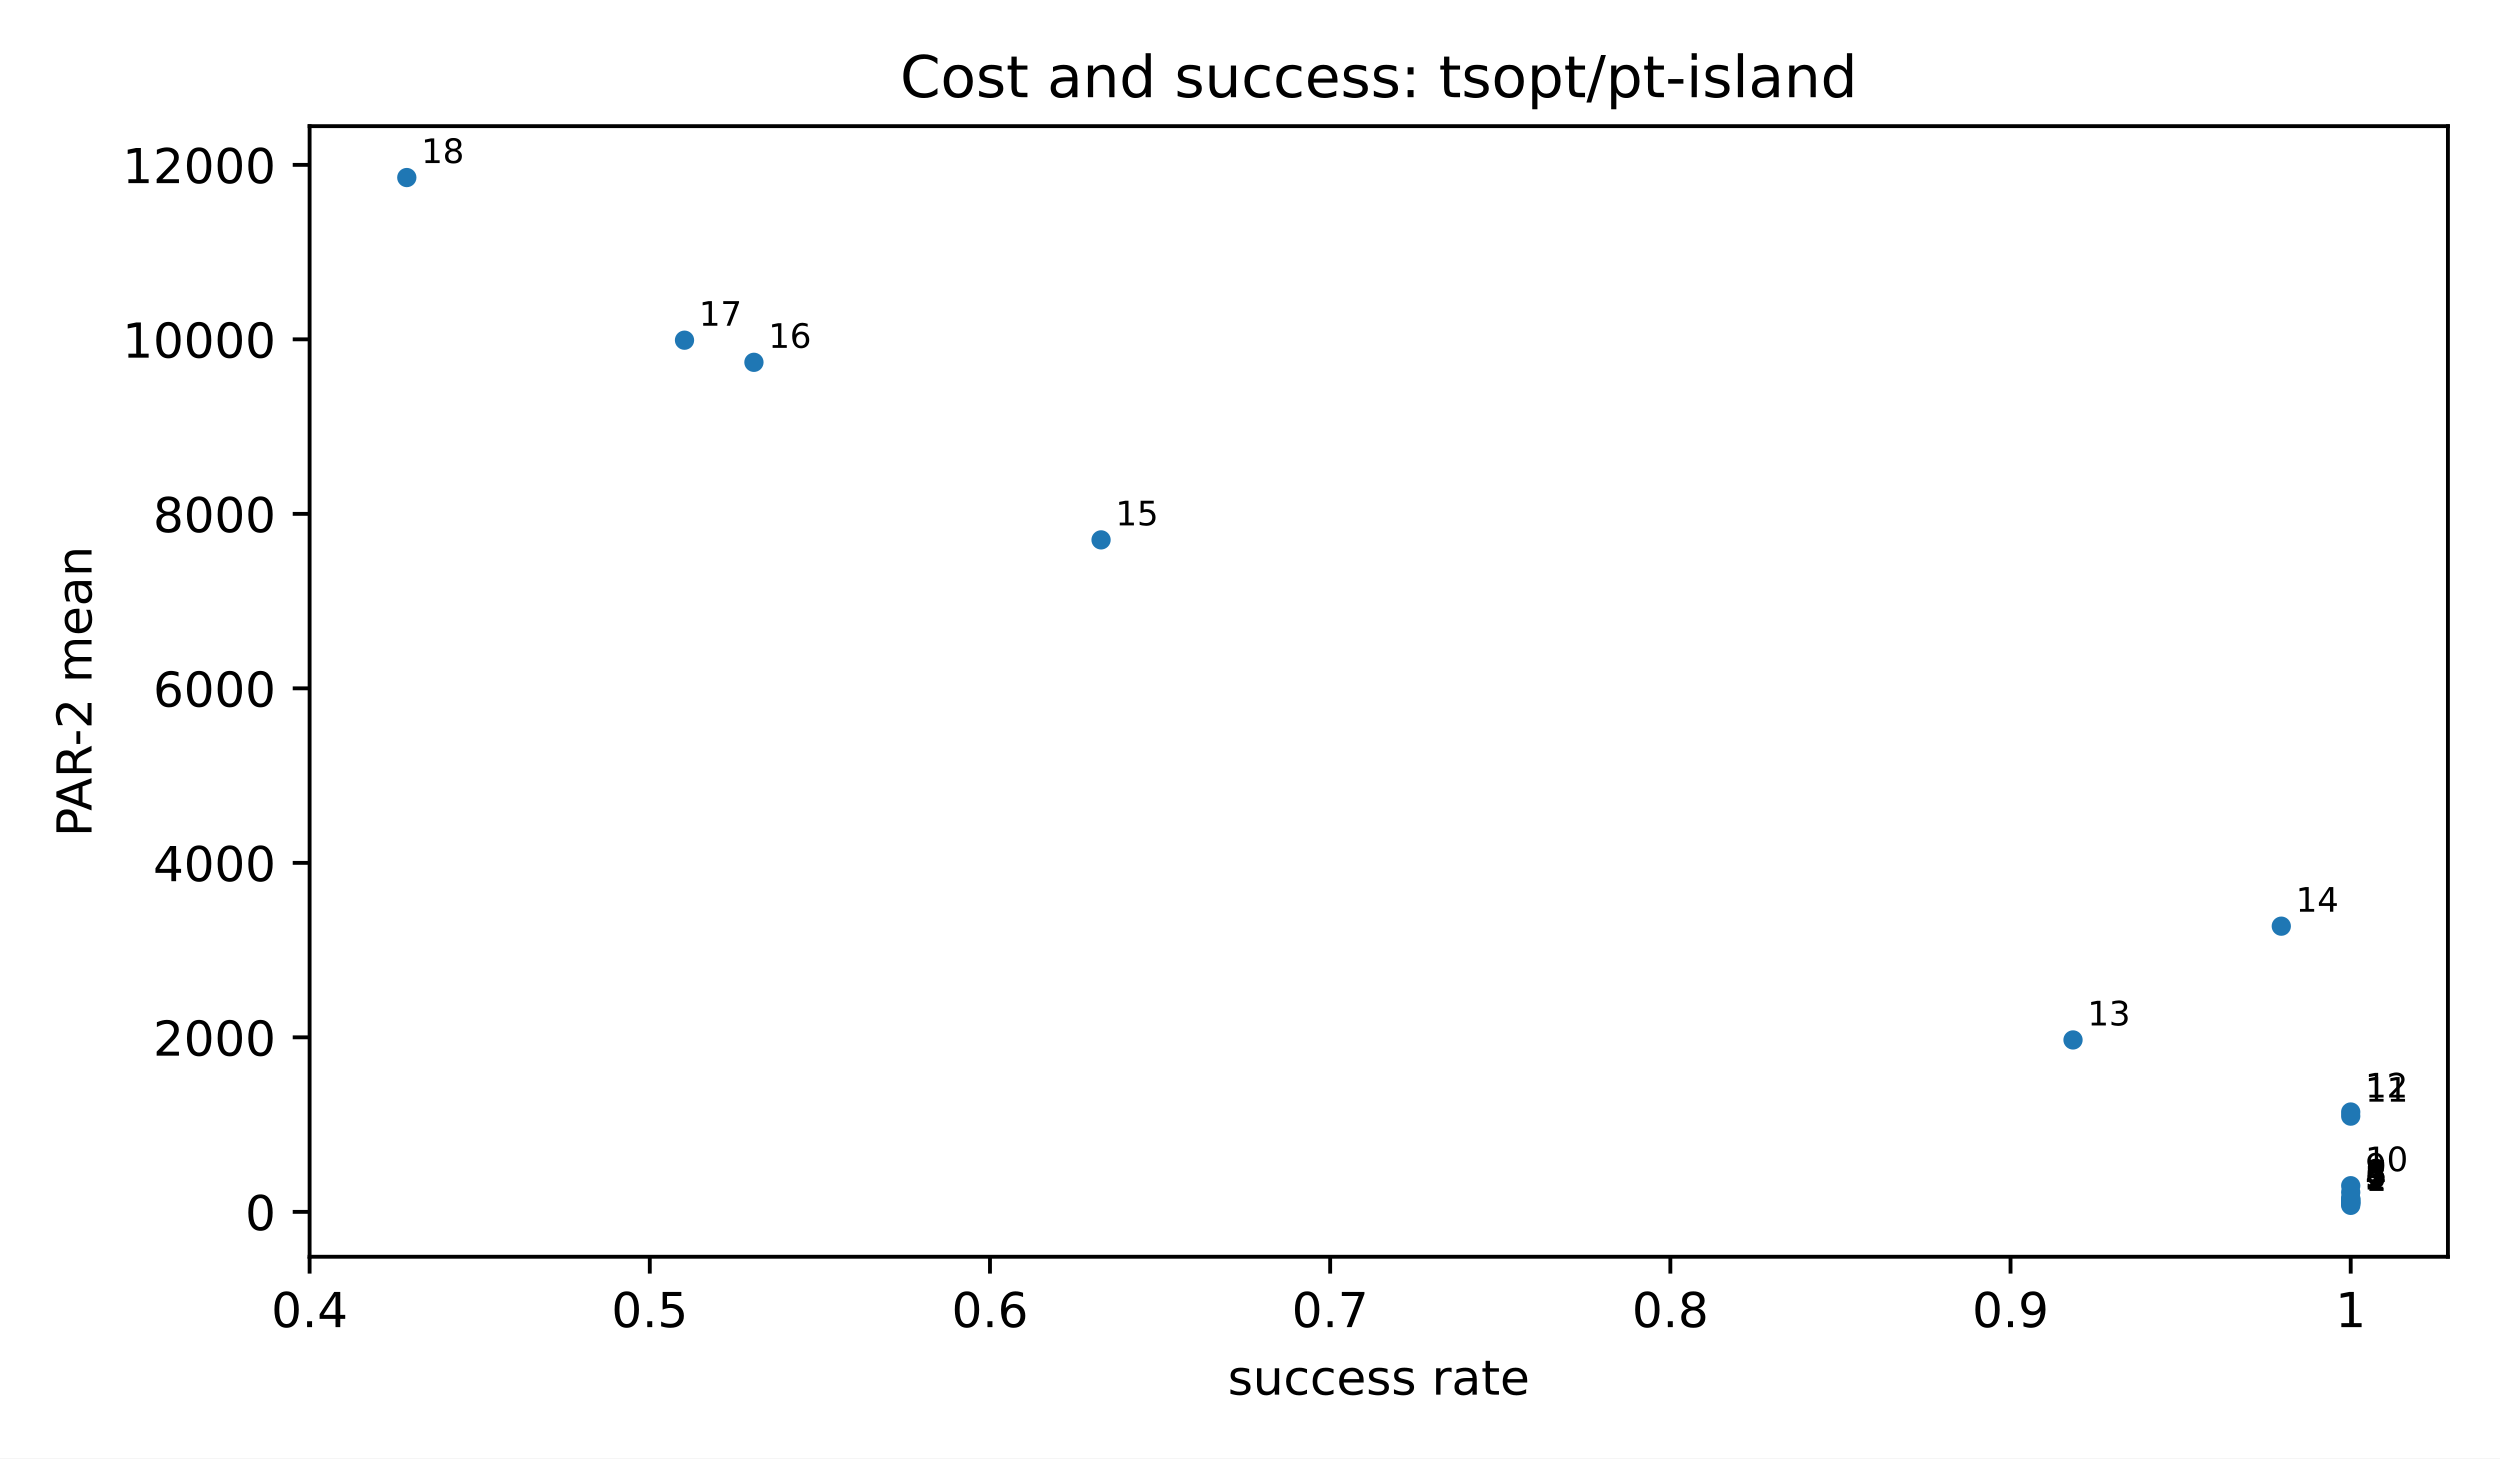
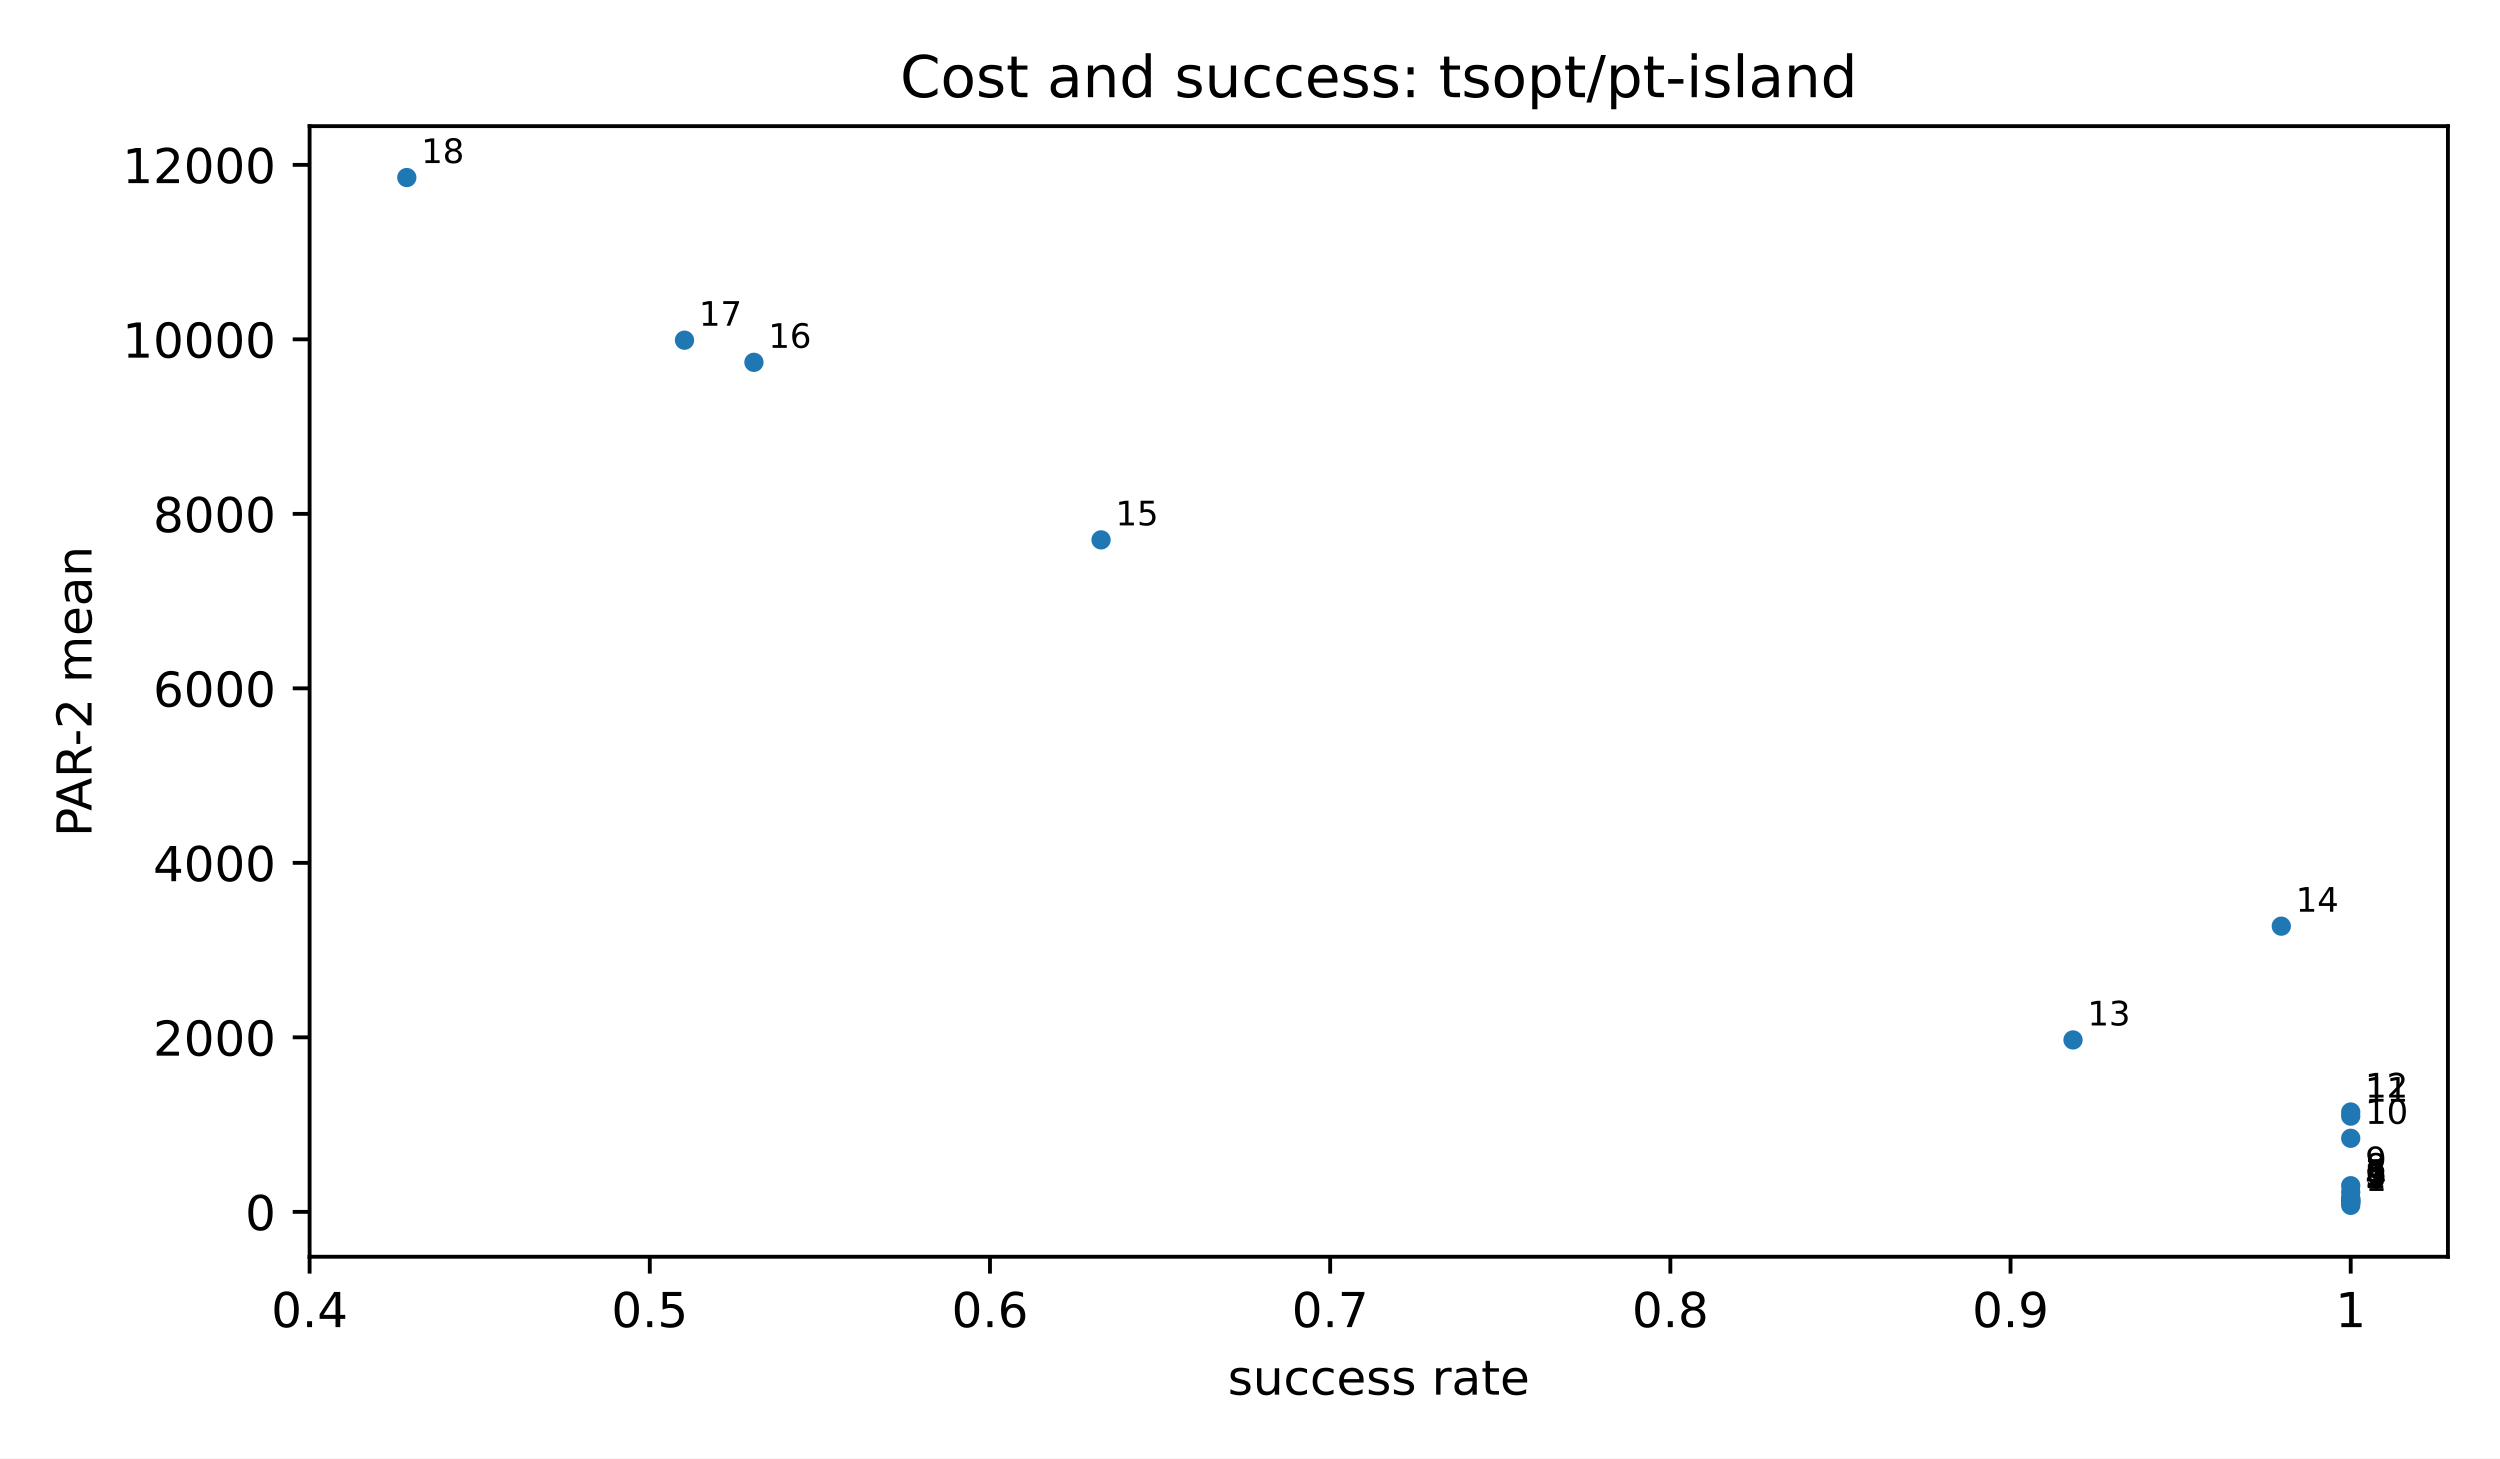
<svg xmlns="http://www.w3.org/2000/svg" xmlns:xlink="http://www.w3.org/1999/xlink" width="518.4pt" height="302.4pt" viewBox="0 0 518.4 302.4" version="1.1">
  <defs>
    <style type="text/css">*{stroke-linejoin: round; stroke-linecap: butt}</style>
  </defs>
  <g id="figure_1">
    <g id="patch_1">
      <path d="M 0 302.4  L 518.4 302.4  L 518.4 0  L 0 0  z " style="fill: #ffffff" />
    </g>
    <g id="axes_1">
      <g id="patch_2">
        <path d="M 64.2 260.6  L 507.6 260.6  L 507.6 26.16  L 64.2 26.16  z " style="fill: #ffffff" />
      </g>
      <g id="PathCollection_1">
        <defs>
          <path id="m2d8934182f" d="M 0 2  C 0.53 2 1.039 1.789 1.414 1.414  C 1.789 1.039 2 0.53 2 0  C 2 -0.53 1.789 -1.039 1.414 -1.414  C 1.039 -1.789 0.53 -2 0 -2  C -0.53 -2 -1.039 -1.789 -1.414 -1.414  C -1.789 -1.039 -2 -0.53 -2 0  C -2 0.53 -1.789 1.039 -1.414 1.414  C -1.039 1.789 -0.53 2 0 2  z " />
        </defs>
        <g clip-path="url(#p3300185fd4)">
          <use xlink:href="#m2d8934182f" x="487.445" y="249.944" style="fill: #1f77b4" />
-           <use xlink:href="#m2d8934182f" x="487.445" y="249.659" style="fill: #1f77b4" />
          <use xlink:href="#m2d8934182f" x="487.445" y="249.363" style="fill: #1f77b4" />
          <use xlink:href="#m2d8934182f" x="487.445" y="249.319" style="fill: #1f77b4" />
          <use xlink:href="#m2d8934182f" x="487.445" y="249.208" style="fill: #1f77b4" />
          <use xlink:href="#m2d8934182f" x="487.445" y="248.865" style="fill: #1f77b4" />
          <use xlink:href="#m2d8934182f" x="487.445" y="248.643" style="fill: #1f77b4" />
          <use xlink:href="#m2d8934182f" x="487.445" y="248.473" style="fill: #1f77b4" />
          <use xlink:href="#m2d8934182f" x="487.445" y="247.237" style="fill: #1f77b4" />
          <use xlink:href="#m2d8934182f" x="487.445" y="245.867" style="fill: #1f77b4" />
+           <use xlink:href="#m2d8934182f" x="487.445" y="236.036" style="fill: #1f77b4" />
          <use xlink:href="#m2d8934182f" x="487.445" y="231.443" style="fill: #1f77b4" />
          <use xlink:href="#m2d8934182f" x="487.445" y="230.585" style="fill: #1f77b4" />
          <use xlink:href="#m2d8934182f" x="429.861" y="215.642" style="fill: #1f77b4" />
          <use xlink:href="#m2d8934182f" x="473.049" y="192.052" style="fill: #1f77b4" />
          <use xlink:href="#m2d8934182f" x="228.316" y="111.949" style="fill: #1f77b4" />
          <use xlink:href="#m2d8934182f" x="156.335" y="75.13" style="fill: #1f77b4" />
          <use xlink:href="#m2d8934182f" x="141.939" y="70.543" style="fill: #1f77b4" />
          <use xlink:href="#m2d8934182f" x="84.355" y="36.816" style="fill: #1f77b4" />
        </g>
      </g>
      <g id="matplotlib.axis_1">
        <g id="xtick_1">
          <g id="line2d_1">
            <defs>
              <path id="m8ea4d47d77" d="M 0 0  L 0 3.5  " style="stroke: #000000; stroke-width: 0.8" />
            </defs>
            <g>
              <use xlink:href="#m8ea4d47d77" x="64.2" y="260.6" style="stroke: #000000; stroke-width: 0.8" />
            </g>
          </g>
          <g id="text_1">
            <text style="font-size: 10px; font-family: 'DejaVu Sans', 'Bitstream Vera Sans', 'Computer Modern Sans Serif', 'Lucida Grande', 'Verdana', 'Geneva', 'Lucid', 'Arial', 'Helvetica', 'Avant Garde', sans-serif; text-anchor: middle" x="64.2" y="275.198" transform="rotate(-0 64.2 275.1977)">0.4</text>
          </g>
        </g>
        <g id="xtick_2">
          <g id="line2d_2">
            <g>
              <use xlink:href="#m8ea4d47d77" x="134.741" y="260.6" style="stroke: #000000; stroke-width: 0.8" />
            </g>
          </g>
          <g id="text_2">
            <text style="font-size: 10px; font-family: 'DejaVu Sans', 'Bitstream Vera Sans', 'Computer Modern Sans Serif', 'Lucida Grande', 'Verdana', 'Geneva', 'Lucid', 'Arial', 'Helvetica', 'Avant Garde', sans-serif; text-anchor: middle" x="134.741" y="275.198" transform="rotate(-0 134.7409 275.1977)">0.5</text>
          </g>
        </g>
        <g id="xtick_3">
          <g id="line2d_3">
            <g>
              <use xlink:href="#m8ea4d47d77" x="205.282" y="260.6" style="stroke: #000000; stroke-width: 0.8" />
            </g>
          </g>
          <g id="text_3">
            <text style="font-size: 10px; font-family: 'DejaVu Sans', 'Bitstream Vera Sans', 'Computer Modern Sans Serif', 'Lucida Grande', 'Verdana', 'Geneva', 'Lucid', 'Arial', 'Helvetica', 'Avant Garde', sans-serif; text-anchor: middle" x="205.282" y="275.198" transform="rotate(-0 205.2818 275.1977)">0.6</text>
          </g>
        </g>
        <g id="xtick_4">
          <g id="line2d_4">
            <g>
              <use xlink:href="#m8ea4d47d77" x="275.823" y="260.6" style="stroke: #000000; stroke-width: 0.8" />
            </g>
          </g>
          <g id="text_4">
            <text style="font-size: 10px; font-family: 'DejaVu Sans', 'Bitstream Vera Sans', 'Computer Modern Sans Serif', 'Lucida Grande', 'Verdana', 'Geneva', 'Lucid', 'Arial', 'Helvetica', 'Avant Garde', sans-serif; text-anchor: middle" x="275.823" y="275.198" transform="rotate(-0 275.8227 275.1977)">0.7</text>
          </g>
        </g>
        <g id="xtick_5">
          <g id="line2d_5">
            <g>
              <use xlink:href="#m8ea4d47d77" x="346.364" y="260.6" style="stroke: #000000; stroke-width: 0.8" />
            </g>
          </g>
          <g id="text_5">
            <text style="font-size: 10px; font-family: 'DejaVu Sans', 'Bitstream Vera Sans', 'Computer Modern Sans Serif', 'Lucida Grande', 'Verdana', 'Geneva', 'Lucid', 'Arial', 'Helvetica', 'Avant Garde', sans-serif; text-anchor: middle" x="346.364" y="275.198" transform="rotate(-0 346.3636 275.1977)">0.8</text>
          </g>
        </g>
        <g id="xtick_6">
          <g id="line2d_6">
            <g>
              <use xlink:href="#m8ea4d47d77" x="416.905" y="260.6" style="stroke: #000000; stroke-width: 0.8" />
            </g>
          </g>
          <g id="text_6">
            <text style="font-size: 10px; font-family: 'DejaVu Sans', 'Bitstream Vera Sans', 'Computer Modern Sans Serif', 'Lucida Grande', 'Verdana', 'Geneva', 'Lucid', 'Arial', 'Helvetica', 'Avant Garde', sans-serif; text-anchor: middle" x="416.905" y="275.198" transform="rotate(-0 416.9045 275.1977)">0.9</text>
          </g>
        </g>
        <g id="xtick_7">
          <g id="line2d_7">
            <g>
              <use xlink:href="#m8ea4d47d77" x="487.445" y="260.6" style="stroke: #000000; stroke-width: 0.8" />
            </g>
          </g>
          <g id="text_7">
            <text style="font-size: 10px; font-family: 'DejaVu Sans', 'Bitstream Vera Sans', 'Computer Modern Sans Serif', 'Lucida Grande', 'Verdana', 'Geneva', 'Lucid', 'Arial', 'Helvetica', 'Avant Garde', sans-serif; text-anchor: middle" x="487.445" y="275.198" transform="rotate(-0 487.4455 275.1977)">1</text>
          </g>
        </g>
        <g id="text_8">
          <text style="font-size: 10px; font-family: 'DejaVu Sans', 'Bitstream Vera Sans', 'Computer Modern Sans Serif', 'Lucida Grande', 'Verdana', 'Geneva', 'Lucid', 'Arial', 'Helvetica', 'Avant Garde', sans-serif; text-anchor: middle" x="285.9" y="289.198" transform="rotate(-0 285.9 289.1977)">success rate</text>
        </g>
      </g>
      <g id="matplotlib.axis_2">
        <g id="ytick_1">
          <g id="line2d_8">
            <defs>
              <path id="md659df78fa" d="M 0 0  L -3.5 0  " style="stroke: #000000; stroke-width: 0.8" />
            </defs>
            <g>
              <use xlink:href="#md659df78fa" x="64.2" y="251.288" style="stroke: #000000; stroke-width: 0.8" />
            </g>
          </g>
          <g id="text_9">
            <text style="font-size: 10px; font-family: 'DejaVu Sans', 'Bitstream Vera Sans', 'Computer Modern Sans Serif', 'Lucida Grande', 'Verdana', 'Geneva', 'Lucid', 'Arial', 'Helvetica', 'Avant Garde', sans-serif; text-anchor: end" x="57.2" y="255.086" transform="rotate(-0 57.2 255.0864)">0</text>
          </g>
        </g>
        <g id="ytick_2">
          <g id="line2d_9">
            <g>
              <use xlink:href="#md659df78fa" x="64.2" y="215.104" style="stroke: #000000; stroke-width: 0.8" />
            </g>
          </g>
          <g id="text_10">
            <text style="font-size: 10px; font-family: 'DejaVu Sans', 'Bitstream Vera Sans', 'Computer Modern Sans Serif', 'Lucida Grande', 'Verdana', 'Geneva', 'Lucid', 'Arial', 'Helvetica', 'Avant Garde', sans-serif; text-anchor: end" x="57.2" y="218.903" transform="rotate(-0 57.2 218.9025)">2000</text>
          </g>
        </g>
        <g id="ytick_3">
          <g id="line2d_10">
            <g>
              <use xlink:href="#md659df78fa" x="64.2" y="178.92" style="stroke: #000000; stroke-width: 0.8" />
            </g>
          </g>
          <g id="text_11">
            <text style="font-size: 10px; font-family: 'DejaVu Sans', 'Bitstream Vera Sans', 'Computer Modern Sans Serif', 'Lucida Grande', 'Verdana', 'Geneva', 'Lucid', 'Arial', 'Helvetica', 'Avant Garde', sans-serif; text-anchor: end" x="57.2" y="182.719" transform="rotate(-0 57.2 182.7186)">4000</text>
          </g>
        </g>
        <g id="ytick_4">
          <g id="line2d_11">
            <g>
              <use xlink:href="#md659df78fa" x="64.2" y="142.736" style="stroke: #000000; stroke-width: 0.8" />
            </g>
          </g>
          <g id="text_12">
            <text style="font-size: 10px; font-family: 'DejaVu Sans', 'Bitstream Vera Sans', 'Computer Modern Sans Serif', 'Lucida Grande', 'Verdana', 'Geneva', 'Lucid', 'Arial', 'Helvetica', 'Avant Garde', sans-serif; text-anchor: end" x="57.2" y="146.535" transform="rotate(-0 57.2 146.5347)">6000</text>
          </g>
        </g>
        <g id="ytick_5">
          <g id="line2d_12">
            <g>
              <use xlink:href="#md659df78fa" x="64.2" y="106.552" style="stroke: #000000; stroke-width: 0.8" />
            </g>
          </g>
          <g id="text_13">
            <text style="font-size: 10px; font-family: 'DejaVu Sans', 'Bitstream Vera Sans', 'Computer Modern Sans Serif', 'Lucida Grande', 'Verdana', 'Geneva', 'Lucid', 'Arial', 'Helvetica', 'Avant Garde', sans-serif; text-anchor: end" x="57.2" y="110.351" transform="rotate(-0 57.2 110.3508)">8000</text>
          </g>
        </g>
        <g id="ytick_6">
          <g id="line2d_13">
            <g>
              <use xlink:href="#md659df78fa" x="64.2" y="70.368" style="stroke: #000000; stroke-width: 0.8" />
            </g>
          </g>
          <g id="text_14">
            <text style="font-size: 10px; font-family: 'DejaVu Sans', 'Bitstream Vera Sans', 'Computer Modern Sans Serif', 'Lucida Grande', 'Verdana', 'Geneva', 'Lucid', 'Arial', 'Helvetica', 'Avant Garde', sans-serif; text-anchor: end" x="57.2" y="74.167" transform="rotate(-0 57.2 74.1669)">10000</text>
          </g>
        </g>
        <g id="ytick_7">
          <g id="line2d_14">
            <g>
              <use xlink:href="#md659df78fa" x="64.2" y="34.184" style="stroke: #000000; stroke-width: 0.8" />
            </g>
          </g>
          <g id="text_15">
            <text style="font-size: 10px; font-family: 'DejaVu Sans', 'Bitstream Vera Sans', 'Computer Modern Sans Serif', 'Lucida Grande', 'Verdana', 'Geneva', 'Lucid', 'Arial', 'Helvetica', 'Avant Garde', sans-serif; text-anchor: end" x="57.2" y="37.983" transform="rotate(-0 57.2 37.983)">12000</text>
          </g>
        </g>
        <g id="text_16">
          <text style="font-size: 10px; font-family: 'DejaVu Sans', 'Bitstream Vera Sans', 'Computer Modern Sans Serif', 'Lucida Grande', 'Verdana', 'Geneva', 'Lucid', 'Arial', 'Helvetica', 'Avant Garde', sans-serif; text-anchor: middle" x="18.985" y="143.38" transform="rotate(-90 18.98516 143.38)">PAR-2 mean</text>
        </g>
      </g>
      <g id="patch_3">
        <path d="M 64.2 260.6  L 64.2 26.16  " style="fill: none; stroke: #000000; stroke-width: 0.8; stroke-linejoin: miter; stroke-linecap: square" />
      </g>
      <g id="patch_4">
        <path d="M 507.6 260.6  L 507.6 26.16  " style="fill: none; stroke: #000000; stroke-width: 0.8; stroke-linejoin: miter; stroke-linecap: square" />
      </g>
      <g id="patch_5">
        <path d="M 64.2 260.6  L 507.6 260.6  " style="fill: none; stroke: #000000; stroke-width: 0.8; stroke-linejoin: miter; stroke-linecap: square" />
      </g>
      <g id="patch_6">
        <path d="M 64.2 26.16  L 507.6 26.16  " style="fill: none; stroke: #000000; stroke-width: 0.8; stroke-linejoin: miter; stroke-linecap: square" />
      </g>
      <g id="text_17">
        <text style="font-size: 7px; font-family: 'DejaVu Sans', 'Bitstream Vera Sans', 'Computer Modern Sans Serif', 'Lucida Grande', 'Verdana', 'Geneva', 'Lucid', 'Arial', 'Helvetica', 'Avant Garde', sans-serif; text-anchor: start" x="490.445" y="246.944" transform="rotate(-0 490.4455 246.9436)">1</text>
      </g>
      <g id="text_18">
-         <text style="font-size: 7px; font-family: 'DejaVu Sans', 'Bitstream Vera Sans', 'Computer Modern Sans Serif', 'Lucida Grande', 'Verdana', 'Geneva', 'Lucid', 'Arial', 'Helvetica', 'Avant Garde', sans-serif; text-anchor: start" x="490.445" y="246.659" transform="rotate(-0 490.4455 246.6586)">2</text>
+         <text style="font-size: 7px; font-family: 'DejaVu Sans', 'Bitstream Vera Sans', 'Computer Modern Sans Serif', 'Lucida Grande', 'Verdana', 'Geneva', 'Lucid', 'Arial', 'Helvetica', 'Avant Garde', sans-serif; text-anchor: start" x="490.445" y="246.363" transform="rotate(-0 490.4455 246.3628)">2</text>
      </g>
      <g id="text_19">
-         <text style="font-size: 7px; font-family: 'DejaVu Sans', 'Bitstream Vera Sans', 'Computer Modern Sans Serif', 'Lucida Grande', 'Verdana', 'Geneva', 'Lucid', 'Arial', 'Helvetica', 'Avant Garde', sans-serif; text-anchor: start" x="490.445" y="246.363" transform="rotate(-0 490.4455 246.3628)">3</text>
+         <text style="font-size: 7px; font-family: 'DejaVu Sans', 'Bitstream Vera Sans', 'Computer Modern Sans Serif', 'Lucida Grande', 'Verdana', 'Geneva', 'Lucid', 'Arial', 'Helvetica', 'Avant Garde', sans-serif; text-anchor: start" x="490.445" y="246.319" transform="rotate(-0 490.4455 246.3193)">3</text>
      </g>
      <g id="text_20">
-         <text style="font-size: 7px; font-family: 'DejaVu Sans', 'Bitstream Vera Sans', 'Computer Modern Sans Serif', 'Lucida Grande', 'Verdana', 'Geneva', 'Lucid', 'Arial', 'Helvetica', 'Avant Garde', sans-serif; text-anchor: start" x="490.445" y="246.319" transform="rotate(-0 490.4455 246.3193)">4</text>
+         <text style="font-size: 7px; font-family: 'DejaVu Sans', 'Bitstream Vera Sans', 'Computer Modern Sans Serif', 'Lucida Grande', 'Verdana', 'Geneva', 'Lucid', 'Arial', 'Helvetica', 'Avant Garde', sans-serif; text-anchor: start" x="490.445" y="246.208" transform="rotate(-0 490.4455 246.2078)">4</text>
      </g>
      <g id="text_21">
-         <text style="font-size: 7px; font-family: 'DejaVu Sans', 'Bitstream Vera Sans', 'Computer Modern Sans Serif', 'Lucida Grande', 'Verdana', 'Geneva', 'Lucid', 'Arial', 'Helvetica', 'Avant Garde', sans-serif; text-anchor: start" x="490.445" y="246.208" transform="rotate(-0 490.4455 246.2078)">5</text>
+         <text style="font-size: 7px; font-family: 'DejaVu Sans', 'Bitstream Vera Sans', 'Computer Modern Sans Serif', 'Lucida Grande', 'Verdana', 'Geneva', 'Lucid', 'Arial', 'Helvetica', 'Avant Garde', sans-serif; text-anchor: start" x="490.445" y="245.865" transform="rotate(-0 490.4455 245.8651)">5</text>
      </g>
      <g id="text_22">
-         <text style="font-size: 7px; font-family: 'DejaVu Sans', 'Bitstream Vera Sans', 'Computer Modern Sans Serif', 'Lucida Grande', 'Verdana', 'Geneva', 'Lucid', 'Arial', 'Helvetica', 'Avant Garde', sans-serif; text-anchor: start" x="490.445" y="245.865" transform="rotate(-0 490.4455 245.8651)">6</text>
+         <text style="font-size: 7px; font-family: 'DejaVu Sans', 'Bitstream Vera Sans', 'Computer Modern Sans Serif', 'Lucida Grande', 'Verdana', 'Geneva', 'Lucid', 'Arial', 'Helvetica', 'Avant Garde', sans-serif; text-anchor: start" x="490.445" y="245.643" transform="rotate(-0 490.4455 245.6432)">6</text>
      </g>
      <g id="text_23">
-         <text style="font-size: 7px; font-family: 'DejaVu Sans', 'Bitstream Vera Sans', 'Computer Modern Sans Serif', 'Lucida Grande', 'Verdana', 'Geneva', 'Lucid', 'Arial', 'Helvetica', 'Avant Garde', sans-serif; text-anchor: start" x="490.445" y="245.643" transform="rotate(-0 490.4455 245.6432)">7</text>
+         <text style="font-size: 7px; font-family: 'DejaVu Sans', 'Bitstream Vera Sans', 'Computer Modern Sans Serif', 'Lucida Grande', 'Verdana', 'Geneva', 'Lucid', 'Arial', 'Helvetica', 'Avant Garde', sans-serif; text-anchor: start" x="490.445" y="245.473" transform="rotate(-0 490.4455 245.473)">7</text>
      </g>
      <g id="text_24">
-         <text style="font-size: 7px; font-family: 'DejaVu Sans', 'Bitstream Vera Sans', 'Computer Modern Sans Serif', 'Lucida Grande', 'Verdana', 'Geneva', 'Lucid', 'Arial', 'Helvetica', 'Avant Garde', sans-serif; text-anchor: start" x="490.445" y="245.473" transform="rotate(-0 490.4455 245.473)">8</text>
+         <text style="font-size: 7px; font-family: 'DejaVu Sans', 'Bitstream Vera Sans', 'Computer Modern Sans Serif', 'Lucida Grande', 'Verdana', 'Geneva', 'Lucid', 'Arial', 'Helvetica', 'Avant Garde', sans-serif; text-anchor: start" x="490.445" y="244.237" transform="rotate(-0 490.4455 244.2369)">8</text>
      </g>
      <g id="text_25">
-         <text style="font-size: 7px; font-family: 'DejaVu Sans', 'Bitstream Vera Sans', 'Computer Modern Sans Serif', 'Lucida Grande', 'Verdana', 'Geneva', 'Lucid', 'Arial', 'Helvetica', 'Avant Garde', sans-serif; text-anchor: start" x="490.445" y="244.237" transform="rotate(-0 490.4455 244.2369)">9</text>
+         <text style="font-size: 7px; font-family: 'DejaVu Sans', 'Bitstream Vera Sans', 'Computer Modern Sans Serif', 'Lucida Grande', 'Verdana', 'Geneva', 'Lucid', 'Arial', 'Helvetica', 'Avant Garde', sans-serif; text-anchor: start" x="490.445" y="242.867" transform="rotate(-0 490.4455 242.8667)">9</text>
      </g>
      <g id="text_26">
-         <text style="font-size: 7px; font-family: 'DejaVu Sans', 'Bitstream Vera Sans', 'Computer Modern Sans Serif', 'Lucida Grande', 'Verdana', 'Geneva', 'Lucid', 'Arial', 'Helvetica', 'Avant Garde', sans-serif; text-anchor: start" x="490.445" y="242.867" transform="rotate(-0 490.4455 242.8667)">10</text>
+         <text style="font-size: 7px; font-family: 'DejaVu Sans', 'Bitstream Vera Sans', 'Computer Modern Sans Serif', 'Lucida Grande', 'Verdana', 'Geneva', 'Lucid', 'Arial', 'Helvetica', 'Avant Garde', sans-serif; text-anchor: start" x="490.445" y="233.036" transform="rotate(-0 490.4455 233.0361)">10</text>
      </g>
      <g id="text_27">
        <text style="font-size: 7px; font-family: 'DejaVu Sans', 'Bitstream Vera Sans', 'Computer Modern Sans Serif', 'Lucida Grande', 'Verdana', 'Geneva', 'Lucid', 'Arial', 'Helvetica', 'Avant Garde', sans-serif; text-anchor: start" x="490.445" y="228.443" transform="rotate(-0 490.4455 228.4426)">11</text>
      </g>
      <g id="text_28">
        <text style="font-size: 7px; font-family: 'DejaVu Sans', 'Bitstream Vera Sans', 'Computer Modern Sans Serif', 'Lucida Grande', 'Verdana', 'Geneva', 'Lucid', 'Arial', 'Helvetica', 'Avant Garde', sans-serif; text-anchor: start" x="490.445" y="227.585" transform="rotate(-0 490.4455 227.5849)">12</text>
      </g>
      <g id="text_29">
        <text style="font-size: 7px; font-family: 'DejaVu Sans', 'Bitstream Vera Sans', 'Computer Modern Sans Serif', 'Lucida Grande', 'Verdana', 'Geneva', 'Lucid', 'Arial', 'Helvetica', 'Avant Garde', sans-serif; text-anchor: start" x="432.861" y="212.642" transform="rotate(-0 432.861 212.6424)">13</text>
      </g>
      <g id="text_30">
        <text style="font-size: 7px; font-family: 'DejaVu Sans', 'Bitstream Vera Sans', 'Computer Modern Sans Serif', 'Lucida Grande', 'Verdana', 'Geneva', 'Lucid', 'Arial', 'Helvetica', 'Avant Garde', sans-serif; text-anchor: start" x="476.049" y="189.052" transform="rotate(-0 476.0494 189.052)">14</text>
      </g>
      <g id="text_31">
        <text style="font-size: 7px; font-family: 'DejaVu Sans', 'Bitstream Vera Sans', 'Computer Modern Sans Serif', 'Lucida Grande', 'Verdana', 'Geneva', 'Lucid', 'Arial', 'Helvetica', 'Avant Garde', sans-serif; text-anchor: start" x="231.316" y="108.949" transform="rotate(-0 231.3156 108.9486)">15</text>
      </g>
      <g id="text_32">
        <text style="font-size: 7px; font-family: 'DejaVu Sans', 'Bitstream Vera Sans', 'Computer Modern Sans Serif', 'Lucida Grande', 'Verdana', 'Geneva', 'Lucid', 'Arial', 'Helvetica', 'Avant Garde', sans-serif; text-anchor: start" x="159.335" y="72.13" transform="rotate(-0 159.3351 72.12995)">16</text>
      </g>
      <g id="text_33">
        <text style="font-size: 7px; font-family: 'DejaVu Sans', 'Bitstream Vera Sans', 'Computer Modern Sans Serif', 'Lucida Grande', 'Verdana', 'Geneva', 'Lucid', 'Arial', 'Helvetica', 'Avant Garde', sans-serif; text-anchor: start" x="144.939" y="67.543" transform="rotate(-0 144.939 67.54309)">17</text>
      </g>
      <g id="text_34">
        <text style="font-size: 7px; font-family: 'DejaVu Sans', 'Bitstream Vera Sans', 'Computer Modern Sans Serif', 'Lucida Grande', 'Verdana', 'Geneva', 'Lucid', 'Arial', 'Helvetica', 'Avant Garde', sans-serif; text-anchor: start" x="87.355" y="33.816" transform="rotate(-0 87.35455 33.81636)">18</text>
      </g>
      <g id="text_35">
        <text style="font-size: 12px; font-family: 'DejaVu Sans', 'Bitstream Vera Sans', 'Computer Modern Sans Serif', 'Lucida Grande', 'Verdana', 'Geneva', 'Lucid', 'Arial', 'Helvetica', 'Avant Garde', sans-serif; text-anchor: middle" x="285.9" y="20.16" transform="rotate(-0 285.9 20.16)">Cost and success: tsopt/pt-island</text>
      </g>
    </g>
  </g>
  <defs>
    <clipPath id="p3300185fd4">
      <rect x="64.2" y="26.16" width="443.4" height="234.44" />
    </clipPath>
  </defs>
</svg>
